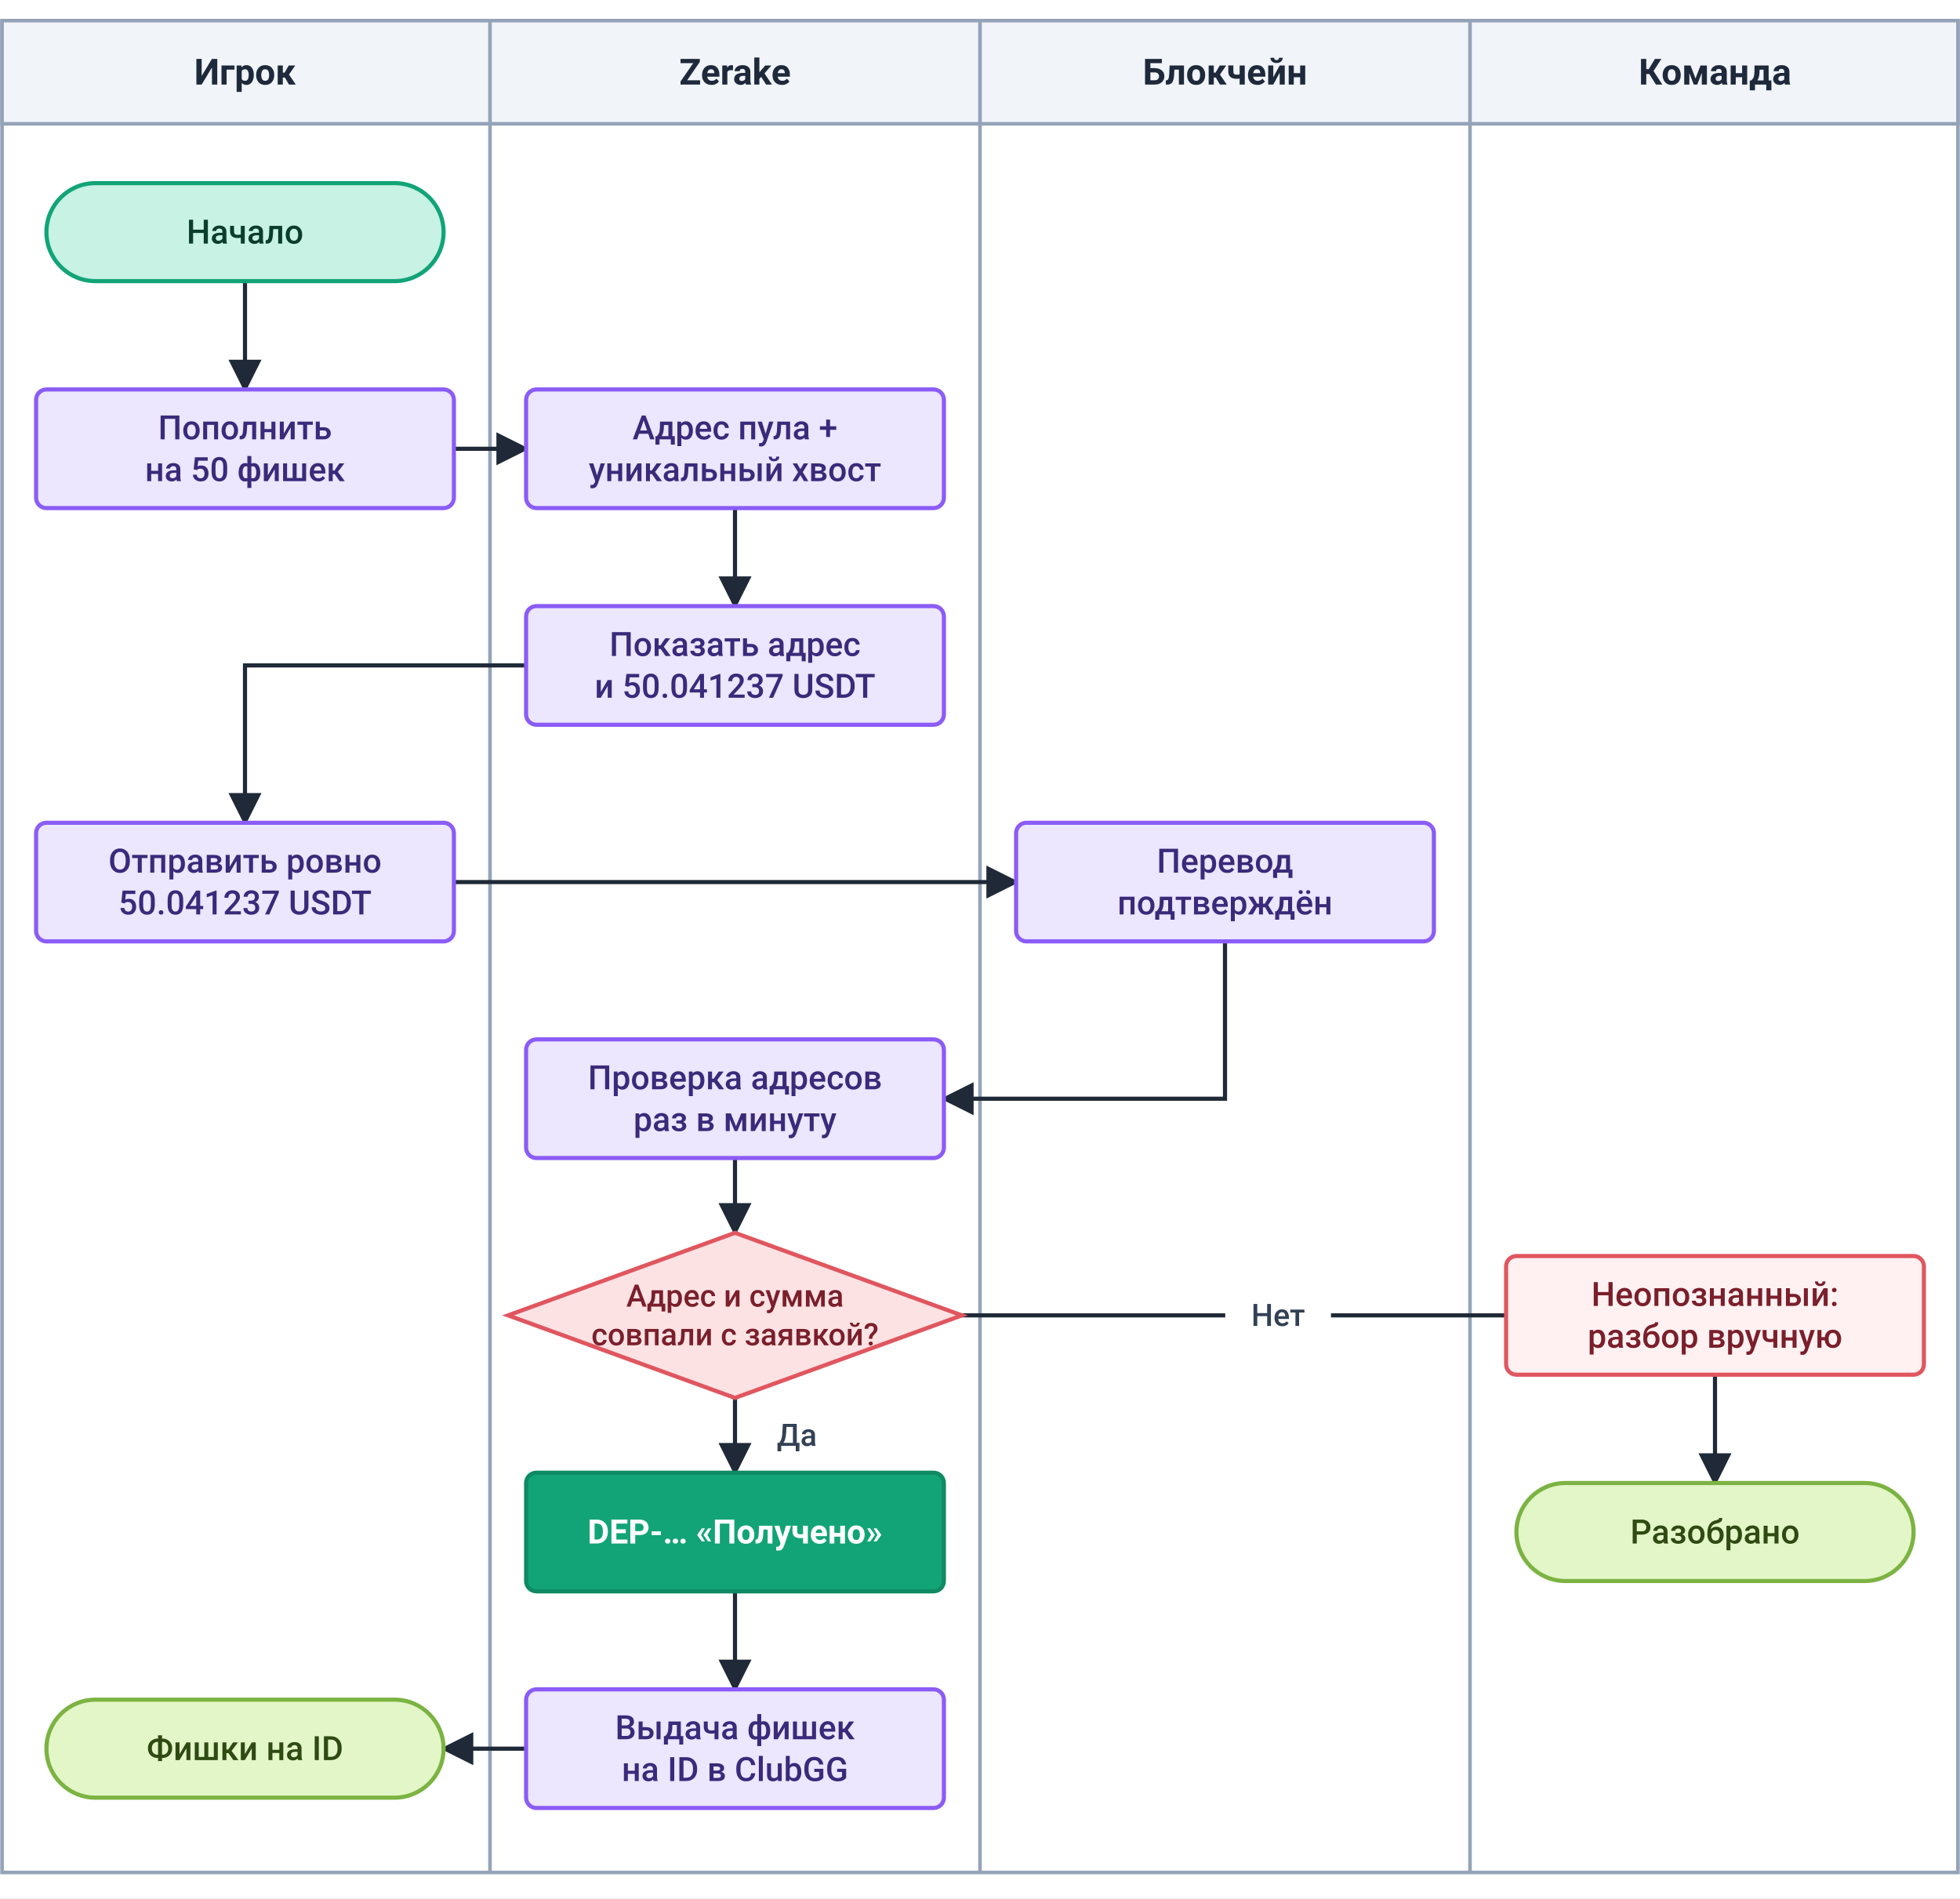
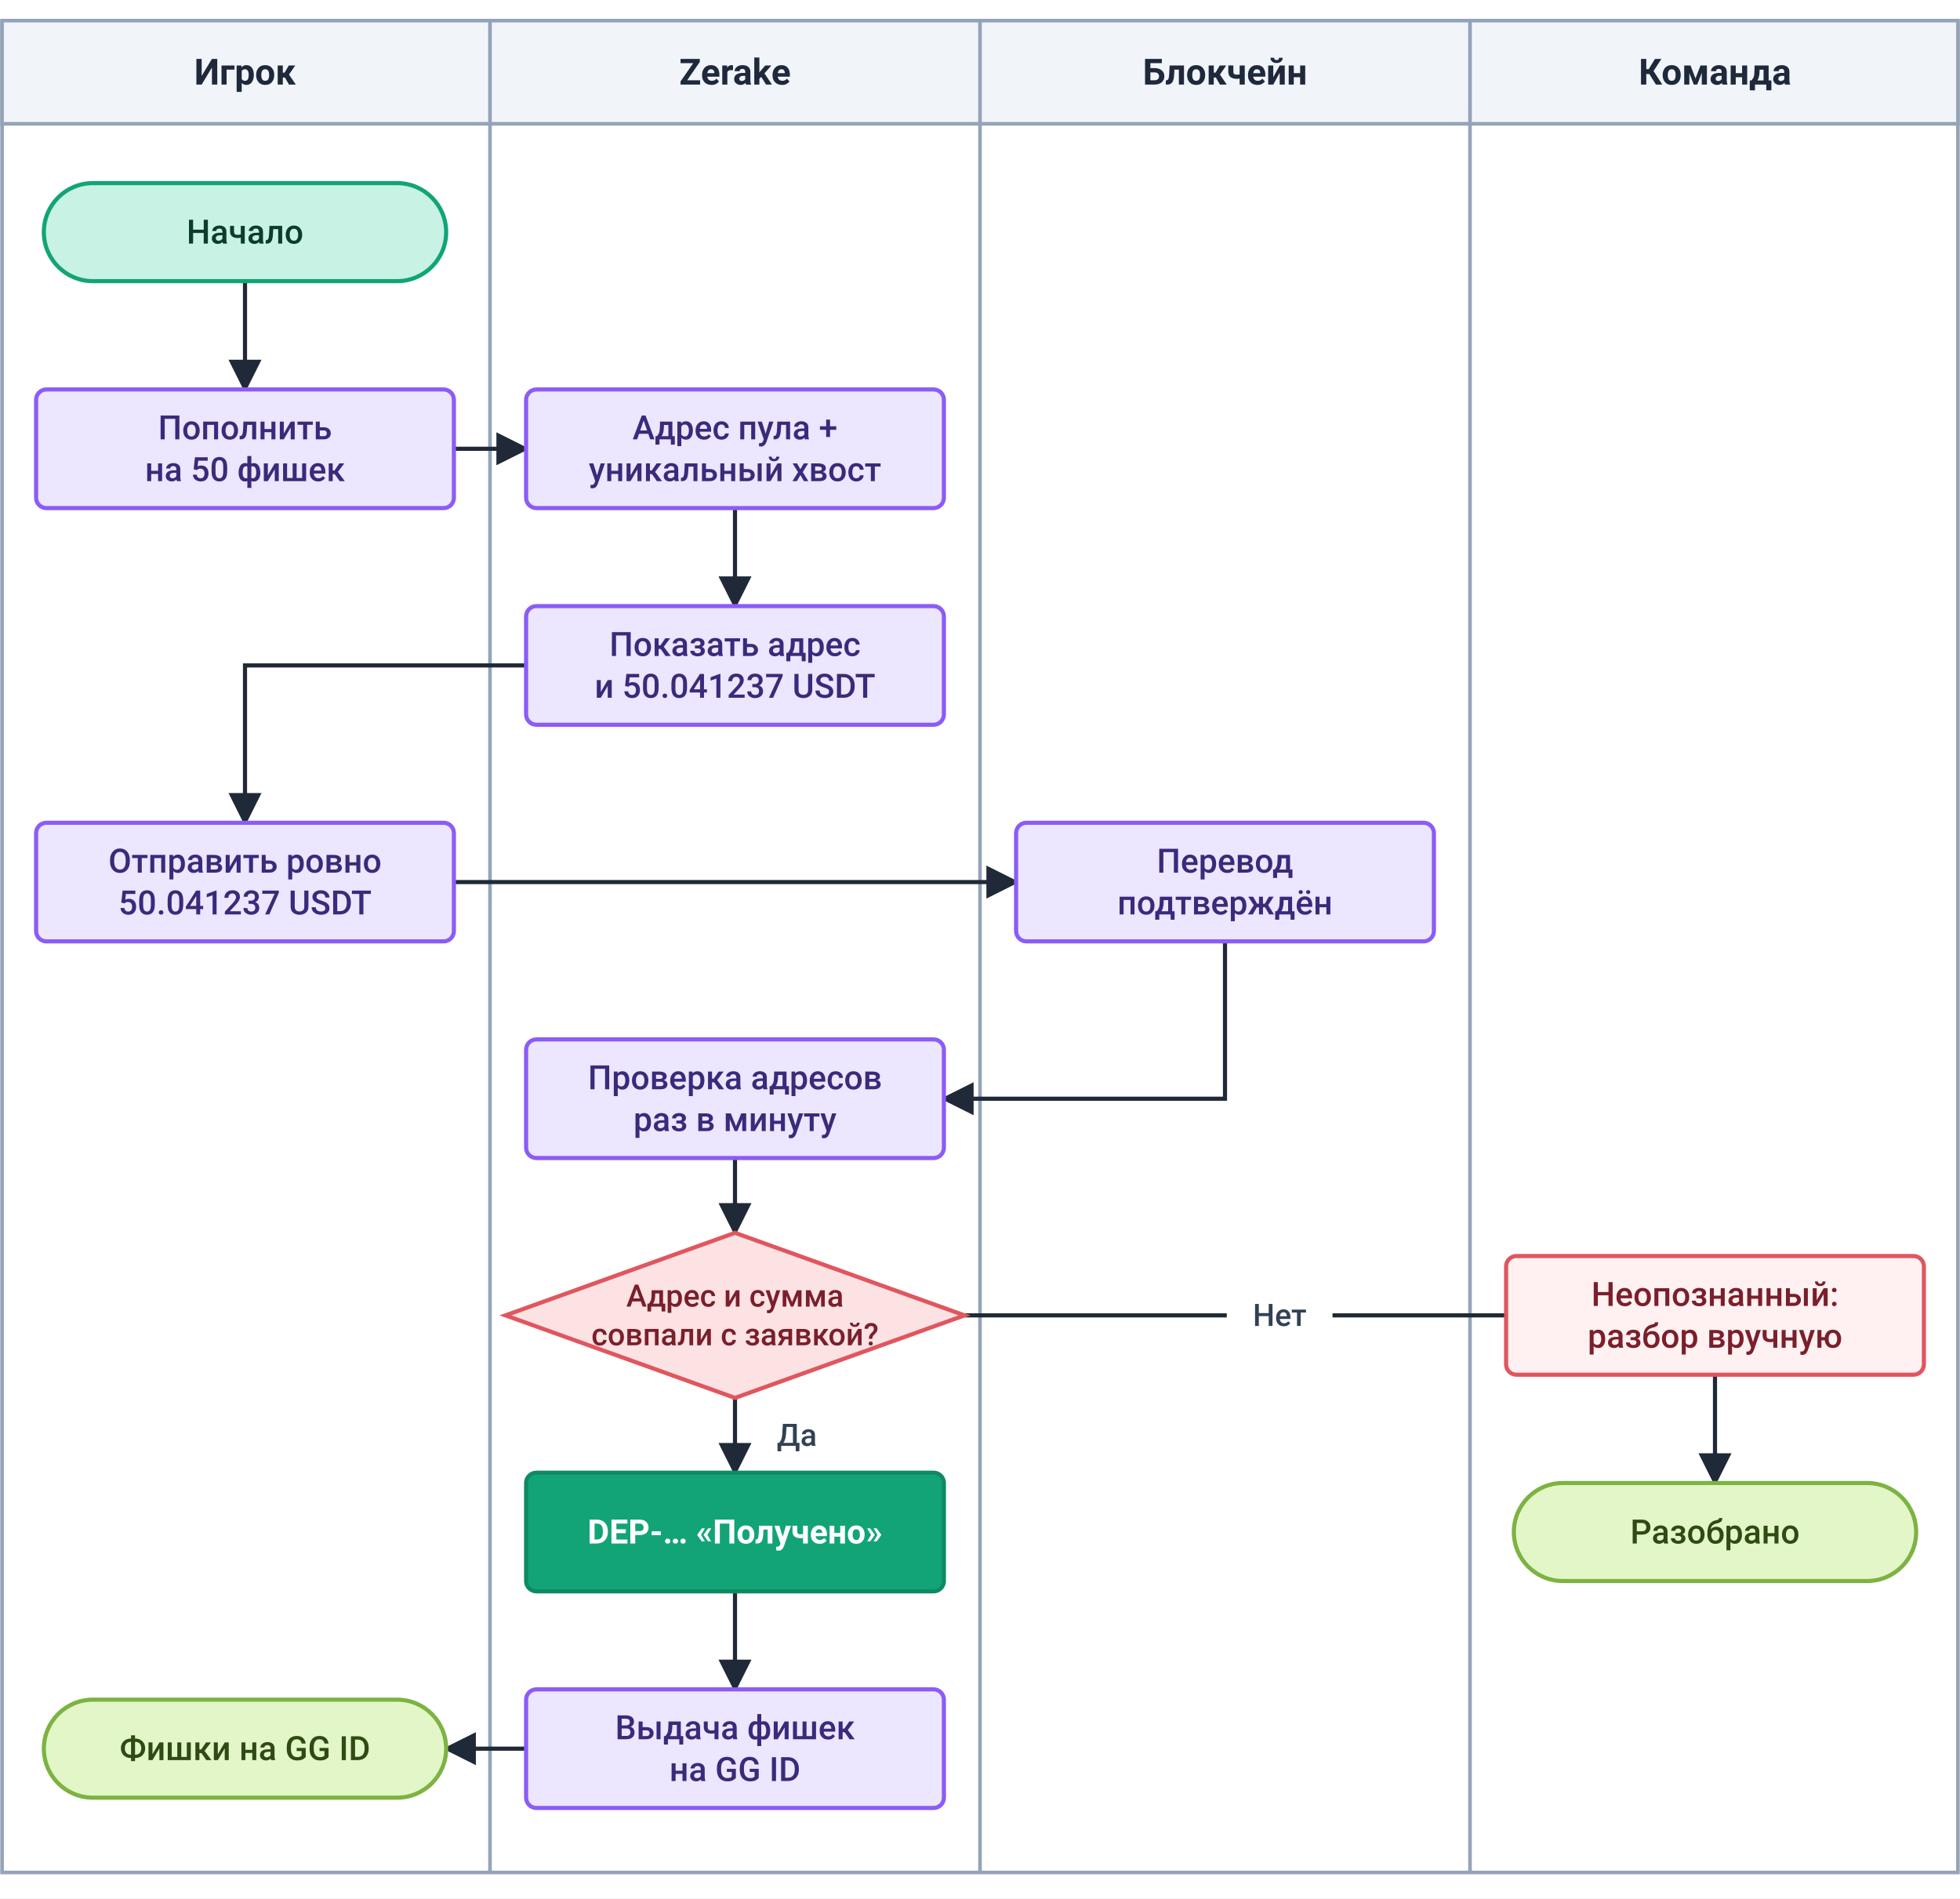
<svg xmlns="http://www.w3.org/2000/svg" viewBox="0 0 760 736" width="760" height="736" font-family="Segoe UI, -apple-system, Roboto, Helvetica, Arial, sans-serif">
  <defs>
    <marker id="arr" viewBox="0 0 10 10" refX="9" refY="5" markerWidth="8" markerHeight="8" orient="auto-start-reverse">
      <path d="M0,0 L10,5 L0,10 z" fill="#1f2937" />
    </marker>
  </defs>
  <rect width="760" height="736" fill="#ffffff" />
  <rect x="0.8" y="8" width="758.4" height="718" fill="#ffffff" stroke="#94a3b8" stroke-width="1.4" />
  <rect x="0.8" y="8" width="758.4" height="40" fill="#f1f4f9" stroke="#94a3b8" stroke-width="1.4" />
  <text x="95.0" y="28.0" text-anchor="middle" dominant-baseline="central" font-size="14" font-weight="600" fill="#1e293b">Игрок</text>
  <line x1="190" y1="8" x2="190" y2="726" stroke="#94a3b8" stroke-width="1.4" />
  <text x="285.0" y="28.0" text-anchor="middle" dominant-baseline="central" font-size="14" font-weight="600" fill="#1e293b">Zerake</text>
  <line x1="380" y1="8" x2="380" y2="726" stroke="#94a3b8" stroke-width="1.4" />
  <text x="475.0" y="28.0" text-anchor="middle" dominant-baseline="central" font-size="14" font-weight="600" fill="#1e293b">Блокчейн</text>
  <line x1="570" y1="8" x2="570" y2="726" stroke="#94a3b8" stroke-width="1.4" />
  <text x="665.0" y="28.0" text-anchor="middle" dominant-baseline="central" font-size="14" font-weight="600" fill="#1e293b">Команда</text>
  <path d="M95.0,109.0 L95.0,151.0" fill="none" stroke="#1f2937" stroke-width="1.6" marker-end="url(#arr)" />
  <path d="M176.0,174.0 L204.0,174.0" fill="none" stroke="#1f2937" stroke-width="1.6" marker-end="url(#arr)" />
  <path d="M285.0,197.0 L285.0,235.0" fill="none" stroke="#1f2937" stroke-width="1.6" marker-end="url(#arr)" />
  <path d="M204.0,258.0 L95.0,258.0 L95.0,319.0" fill="none" stroke="#1f2937" stroke-width="1.6" marker-end="url(#arr)" />
  <path d="M176.0,342.0 L394.0,342.0" fill="none" stroke="#1f2937" stroke-width="1.6" marker-end="url(#arr)" />
  <path d="M475.0,365.0 L475.0,426.0 L366.0,426.0" fill="none" stroke="#1f2937" stroke-width="1.6" marker-end="url(#arr)" />
  <path d="M285.0,449.0 L285.0,478.0" fill="none" stroke="#1f2937" stroke-width="1.6" marker-end="url(#arr)" />
  <path d="M285.0,542.0 L285.0,571.0" fill="none" stroke="#1f2937" stroke-width="1.6" marker-end="url(#arr)" />
  <rect x="293.0" y="545.5" width="32" height="22" rx="4" fill="#ffffff" />
  <text x="309.0" y="556.5" text-anchor="middle" dominant-baseline="central" font-size="12" font-weight="500" fill="#334155">Да</text>
-   <path d="M373.0,510.0 L665.0,510.0 L665.0,533.0" fill="none" stroke="#1f2937" stroke-width="1.6" marker-end="url(#arr)" />
-   <rect x="475.1" y="499.0" width="41" height="22" rx="4" fill="#ffffff" />
-   <text x="495.6" y="510.0" text-anchor="middle" dominant-baseline="central" font-size="12" font-weight="500" fill="#334155">Нет</text>
+   <path d="M374.0,510.0 L665.0,510.0 L665.0,533.0" fill="none" stroke="#1f2937" stroke-width="1.6" marker-end="url(#arr)" />
+   <rect x="475.7" y="499.0" width="41" height="22" rx="4" fill="#ffffff" />
+   <text x="496.2" y="510.0" text-anchor="middle" dominant-baseline="central" font-size="12" font-weight="500" fill="#334155">Нет</text>
  <path d="M665.0,533.0 L665.0,575.0" fill="none" stroke="#1f2937" stroke-width="1.6" marker-end="url(#arr)" />
  <path d="M285.0,617.0 L285.0,655.0" fill="none" stroke="#1f2937" stroke-width="1.6" marker-end="url(#arr)" />
-   <path d="M204.0,678.0 L172.0,678.0" fill="none" stroke="#1f2937" stroke-width="1.6" marker-end="url(#arr)" />
-   <rect x="18.0" y="71.0" width="154" height="38" rx="19.0" fill="#c7f2e4" stroke="#12a477" stroke-width="1.6" />
+   <path d="M204.0,678.0 L173.0,678.0" fill="none" stroke="#1f2937" stroke-width="1.6" marker-end="url(#arr)" />
+   <rect x="17.0" y="71.0" width="156" height="38" rx="19.0" fill="#c7f2e4" stroke="#12a477" stroke-width="1.6" />
  <text x="95.0" y="90.0" text-anchor="middle" dominant-baseline="central" font-size="13" font-weight="500" fill="#0b3d2c">Начало</text>
  <rect x="14.0" y="151.0" width="162" height="46" rx="4" fill="#ece6ff" stroke="#8b5cf6" stroke-width="1.6" />
  <text x="95.0" y="165.9" text-anchor="middle" dominant-baseline="central" font-size="13" font-weight="500" fill="#3b2a7a">Пополнить</text>
  <text x="95.0" y="182.1" text-anchor="middle" dominant-baseline="central" font-size="13" font-weight="500" fill="#3b2a7a">на 50 фишек</text>
  <rect x="204.0" y="151.0" width="162" height="46" rx="4" fill="#ece6ff" stroke="#8b5cf6" stroke-width="1.6" />
  <text x="285.0" y="165.9" text-anchor="middle" dominant-baseline="central" font-size="13" font-weight="500" fill="#3b2a7a">Адрес пула +</text>
  <text x="285.0" y="182.1" text-anchor="middle" dominant-baseline="central" font-size="13" font-weight="500" fill="#3b2a7a">уникальный хвост</text>
  <rect x="204.0" y="235.0" width="162" height="46" rx="4" fill="#ece6ff" stroke="#8b5cf6" stroke-width="1.6" />
  <text x="285.0" y="249.9" text-anchor="middle" dominant-baseline="central" font-size="13" font-weight="500" fill="#3b2a7a">Показать адрес</text>
  <text x="285.0" y="266.1" text-anchor="middle" dominant-baseline="central" font-size="13" font-weight="500" fill="#3b2a7a">и 50.041237 USDT</text>
  <rect x="14.0" y="319.0" width="162" height="46" rx="4" fill="#ece6ff" stroke="#8b5cf6" stroke-width="1.6" />
  <text x="95.0" y="333.9" text-anchor="middle" dominant-baseline="central" font-size="13" font-weight="500" fill="#3b2a7a">Отправить ровно</text>
  <text x="95.0" y="350.1" text-anchor="middle" dominant-baseline="central" font-size="13" font-weight="500" fill="#3b2a7a">50.041237 USDT</text>
  <rect x="394.0" y="319.0" width="162" height="46" rx="4" fill="#ece6ff" stroke="#8b5cf6" stroke-width="1.6" />
  <text x="475.0" y="333.9" text-anchor="middle" dominant-baseline="central" font-size="13" font-weight="500" fill="#3b2a7a">Перевод</text>
  <text x="475.0" y="350.1" text-anchor="middle" dominant-baseline="central" font-size="13" font-weight="500" fill="#3b2a7a">подтверждён</text>
  <rect x="204.0" y="403.0" width="162" height="46" rx="4" fill="#ece6ff" stroke="#8b5cf6" stroke-width="1.6" />
  <text x="285.0" y="417.9" text-anchor="middle" dominant-baseline="central" font-size="13" font-weight="500" fill="#3b2a7a">Проверка адресов</text>
  <text x="285.0" y="434.1" text-anchor="middle" dominant-baseline="central" font-size="13" font-weight="500" fill="#3b2a7a">раз в минуту</text>
-   <polygon points="285.0,478.0 373.0,510.0 285.0,542.0 197.0,510.0" fill="#fde2e4" stroke="#e0565f" stroke-width="1.6" />
+   <polygon points="285.0,478.0 374.0,510.0 285.0,542.0 196.0,510.0" fill="#fde2e4" stroke="#e0565f" stroke-width="1.6" />
  <text x="285.0" y="502.5" text-anchor="middle" dominant-baseline="central" font-size="12" font-weight="500" fill="#7a1f2b">Адрес и сумма</text>
  <text x="285.0" y="517.5" text-anchor="middle" dominant-baseline="central" font-size="12" font-weight="500" fill="#7a1f2b">совпали с заявкой?</text>
  <rect x="204.0" y="571.0" width="162" height="46" rx="4" fill="#12a477" stroke="#0f8a63" stroke-width="1.6" />
  <text x="285.0" y="594.0" text-anchor="middle" dominant-baseline="central" font-size="13" font-weight="600" fill="#ffffff">DEP-… «Получено»</text>
  <rect x="204.0" y="655.0" width="162" height="46" rx="4" fill="#ece6ff" stroke="#8b5cf6" stroke-width="1.6" />
  <text x="285.0" y="669.9" text-anchor="middle" dominant-baseline="central" font-size="13" font-weight="500" fill="#3b2a7a">Выдача фишек</text>
-   <text x="285.0" y="686.1" text-anchor="middle" dominant-baseline="central" font-size="13" font-weight="500" fill="#3b2a7a">на ID в ClubGG</text>
-   <rect x="18.0" y="659.0" width="154" height="38" rx="19.0" fill="#e3f6c8" stroke="#7cb342" stroke-width="1.6" />
-   <text x="95.0" y="678.0" text-anchor="middle" dominant-baseline="central" font-size="13" font-weight="500" fill="#2f4a12">Фишки на ID</text>
+   <text x="285.0" y="686.1" text-anchor="middle" dominant-baseline="central" font-size="13" font-weight="500" fill="#3b2a7a">на GG ID</text>
+   <rect x="17.0" y="659.0" width="156" height="38" rx="19.0" fill="#e3f6c8" stroke="#7cb342" stroke-width="1.6" />
+   <text x="95.0" y="678.0" text-anchor="middle" dominant-baseline="central" font-size="13" font-weight="500" fill="#2f4a12">Фишки на GG ID</text>
  <rect x="584.0" y="487.0" width="162" height="46" rx="4" fill="#fff1f2" stroke="#e0565f" stroke-width="1.6" />
  <text x="665.0" y="501.9" text-anchor="middle" dominant-baseline="central" font-size="13" font-weight="500" fill="#7a1f2b">Неопознанный:</text>
  <text x="665.0" y="518.1" text-anchor="middle" dominant-baseline="central" font-size="13" font-weight="500" fill="#7a1f2b">разбор вручную</text>
-   <rect x="588.0" y="575.0" width="154" height="38" rx="19.0" fill="#e3f6c8" stroke="#7cb342" stroke-width="1.6" />
+   <rect x="587.0" y="575.0" width="156" height="38" rx="19.0" fill="#e3f6c8" stroke="#7cb342" stroke-width="1.6" />
  <text x="665.0" y="594.0" text-anchor="middle" dominant-baseline="central" font-size="13" font-weight="500" fill="#2f4a12">Разобрано</text>
</svg>
